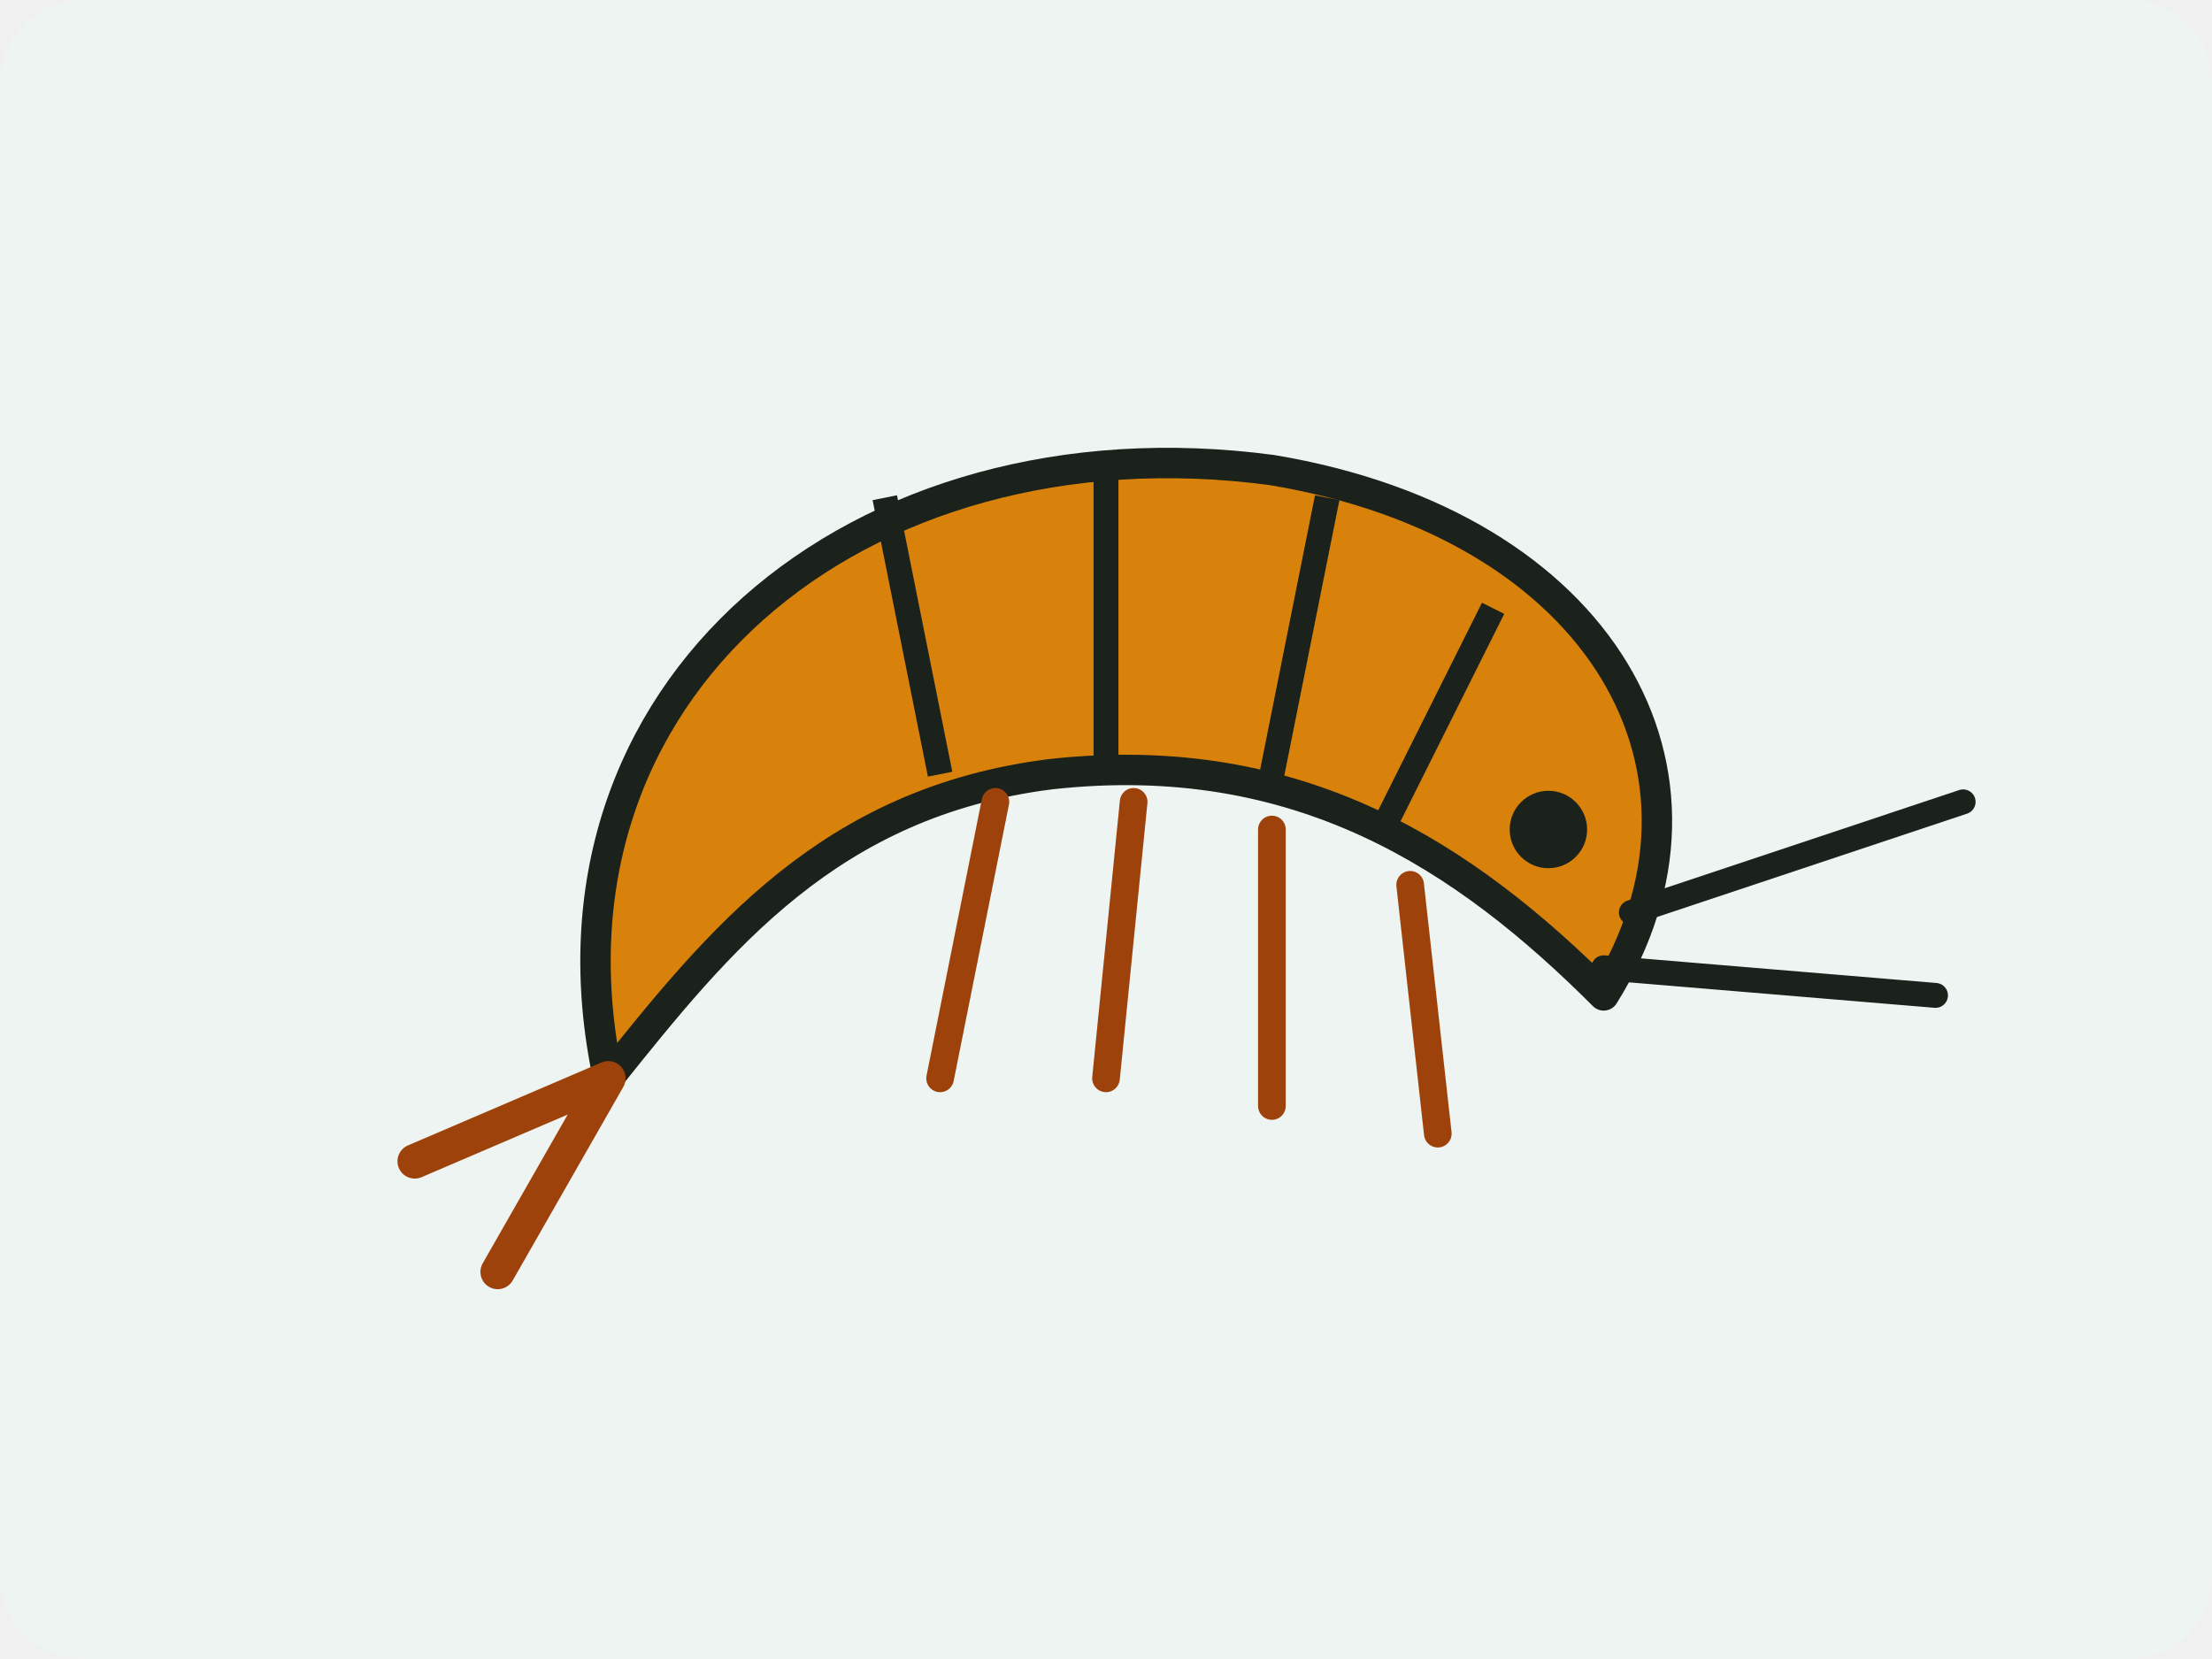
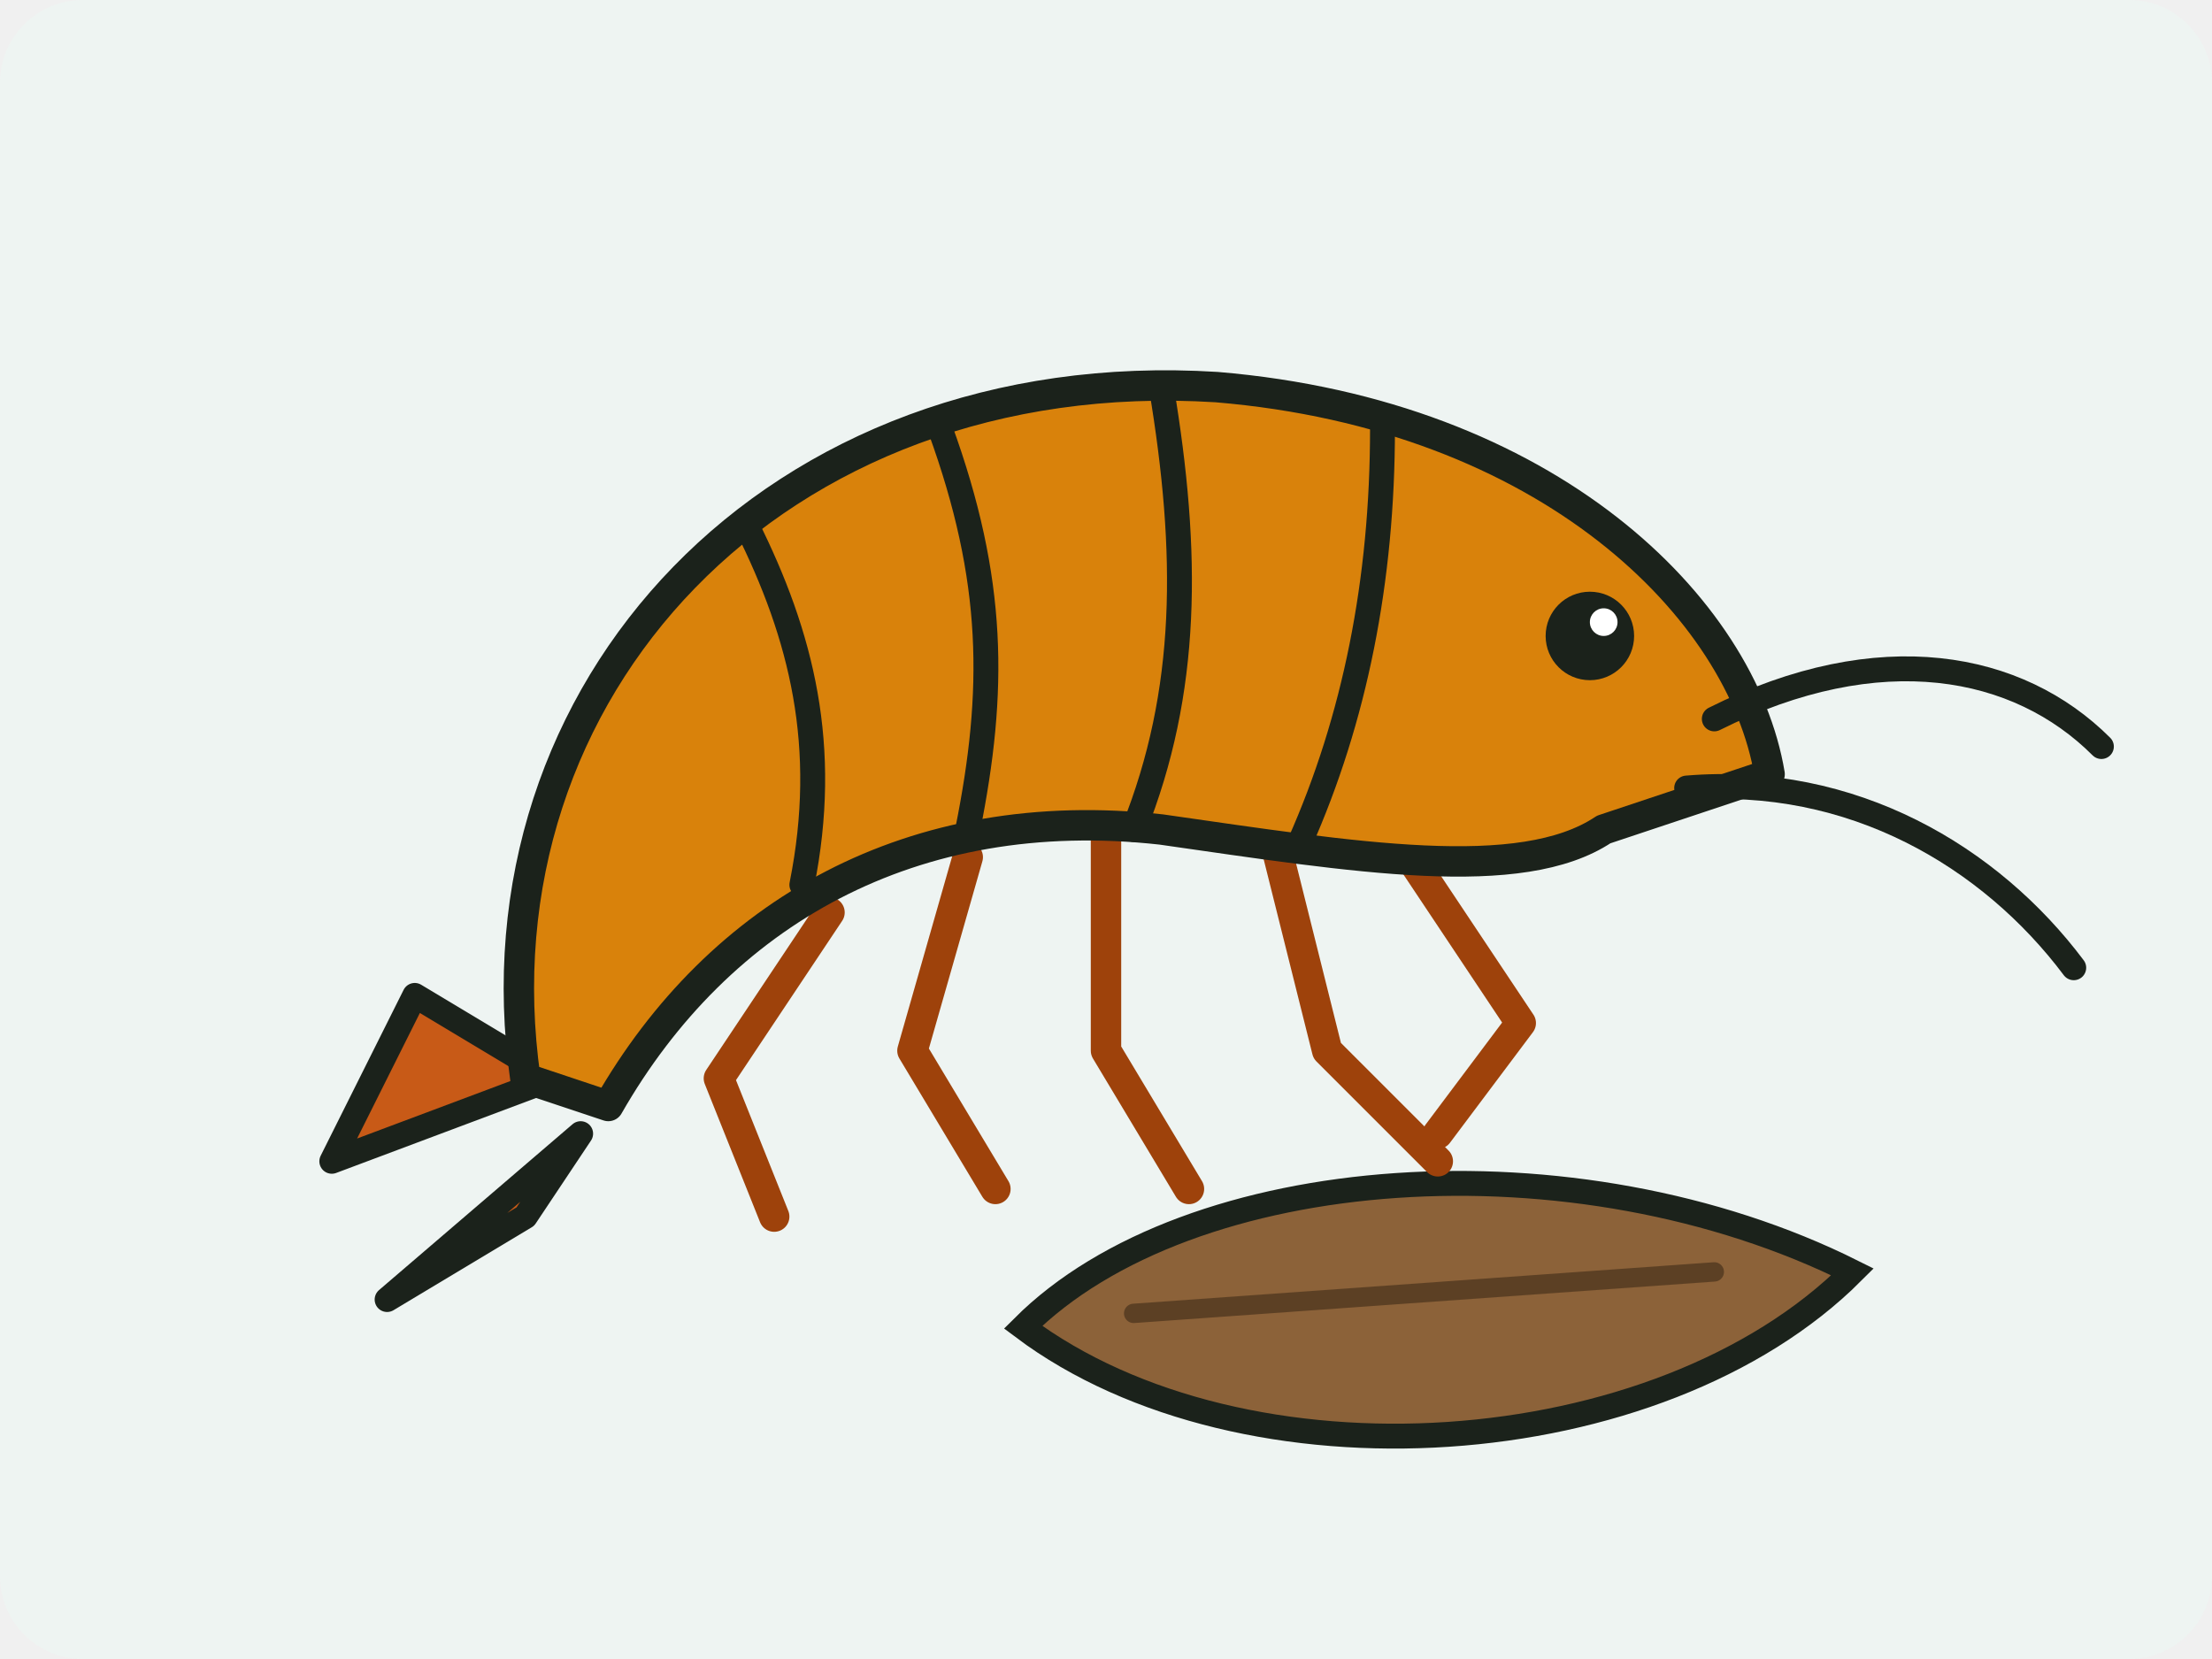
<svg xmlns="http://www.w3.org/2000/svg" viewBox="0 0 160 120" fill="none">
  <rect width="160" height="120" rx="6" fill="#EEF4F2" />
-   <path d="M44 78C38 50 62 30 92 34C116 38 126 56 116 72C106 62 94 54 76 56C60 58 52 68 44 78Z" fill="#D9820B" stroke="#1B221B" stroke-width="2.2" stroke-linejoin="round" />
-   <path d="M64 36L68 56M80 34L80 55M96 36L92 56M108 44L100 60" stroke="#1B221B" stroke-width="1.8" />
-   <path d="M44 78L30 84M44 78L36 92" stroke="#9E420B" stroke-width="2.5" stroke-linecap="round" />
-   <path d="M72 58L68 78M82 58L80 78M92 60L92 80M102 64L104 82" stroke="#9E420B" stroke-width="2" stroke-linecap="round" />
-   <path d="M118 66L142 58M116 70L140 72" stroke="#1B221B" stroke-width="1.8" stroke-linecap="round" />
-   <circle cx="112" cy="60" r="2.8" fill="#1B221B" />
+   <path d="M74 96C86 84 114 82 134 92C120 106 90 108 74 96Z" fill="#8C6239" stroke="#1B221B" stroke-width="1.8" />
+   <path d="M82 95L124 92" stroke="#5C4024" stroke-width="1.4" stroke-linecap="round" />
+   <g stroke="#9E420B" stroke-width="2.2" stroke-linecap="round" stroke-linejoin="round">
+     <path d="M60 66L52 78L56 88" />
+     <path d="M70 62L66 76L72 86" />
+     <path d="M80 60L80 76L86 86" />
+     <path d="M92 60L96 76L104 84" />
+     <path d="M102 62L110 74L104 82" />
+   </g>
+   <path d="M40 78L24 84L30 72ZM42 82L28 94L38 88Z" fill="#C85A17" stroke="#1B221B" stroke-width="1.8" stroke-linejoin="round" />
+   <path d="M38 78C34 50 56 26 88 28C112 30 126 44 128 56L116 60C110 64 98 62 84 60C66 58 52 66 44 80L38 78Z" fill="#D9820B" stroke="#1B221B" stroke-width="2.2" stroke-linejoin="round" />
+   <path d="M54 38C58 46 60 54 58 64M68 31C72 42 72 50 70 60M84 28C86 40 86 50 82 60M100 31C100 42 98 52 94 61" stroke="#1B221B" stroke-width="1.8" stroke-linecap="round" />
+   <path d="M124 52C136 46 146 48 152 54M122 57C134 56 144 62 150 70" stroke="#1B221B" stroke-width="1.8" stroke-linecap="round" />
+   <circle cx="115" cy="46" r="3.2" fill="#1B221B" />
+   <circle cx="116" cy="45" r="1" fill="#FFFFFF" />
</svg>
